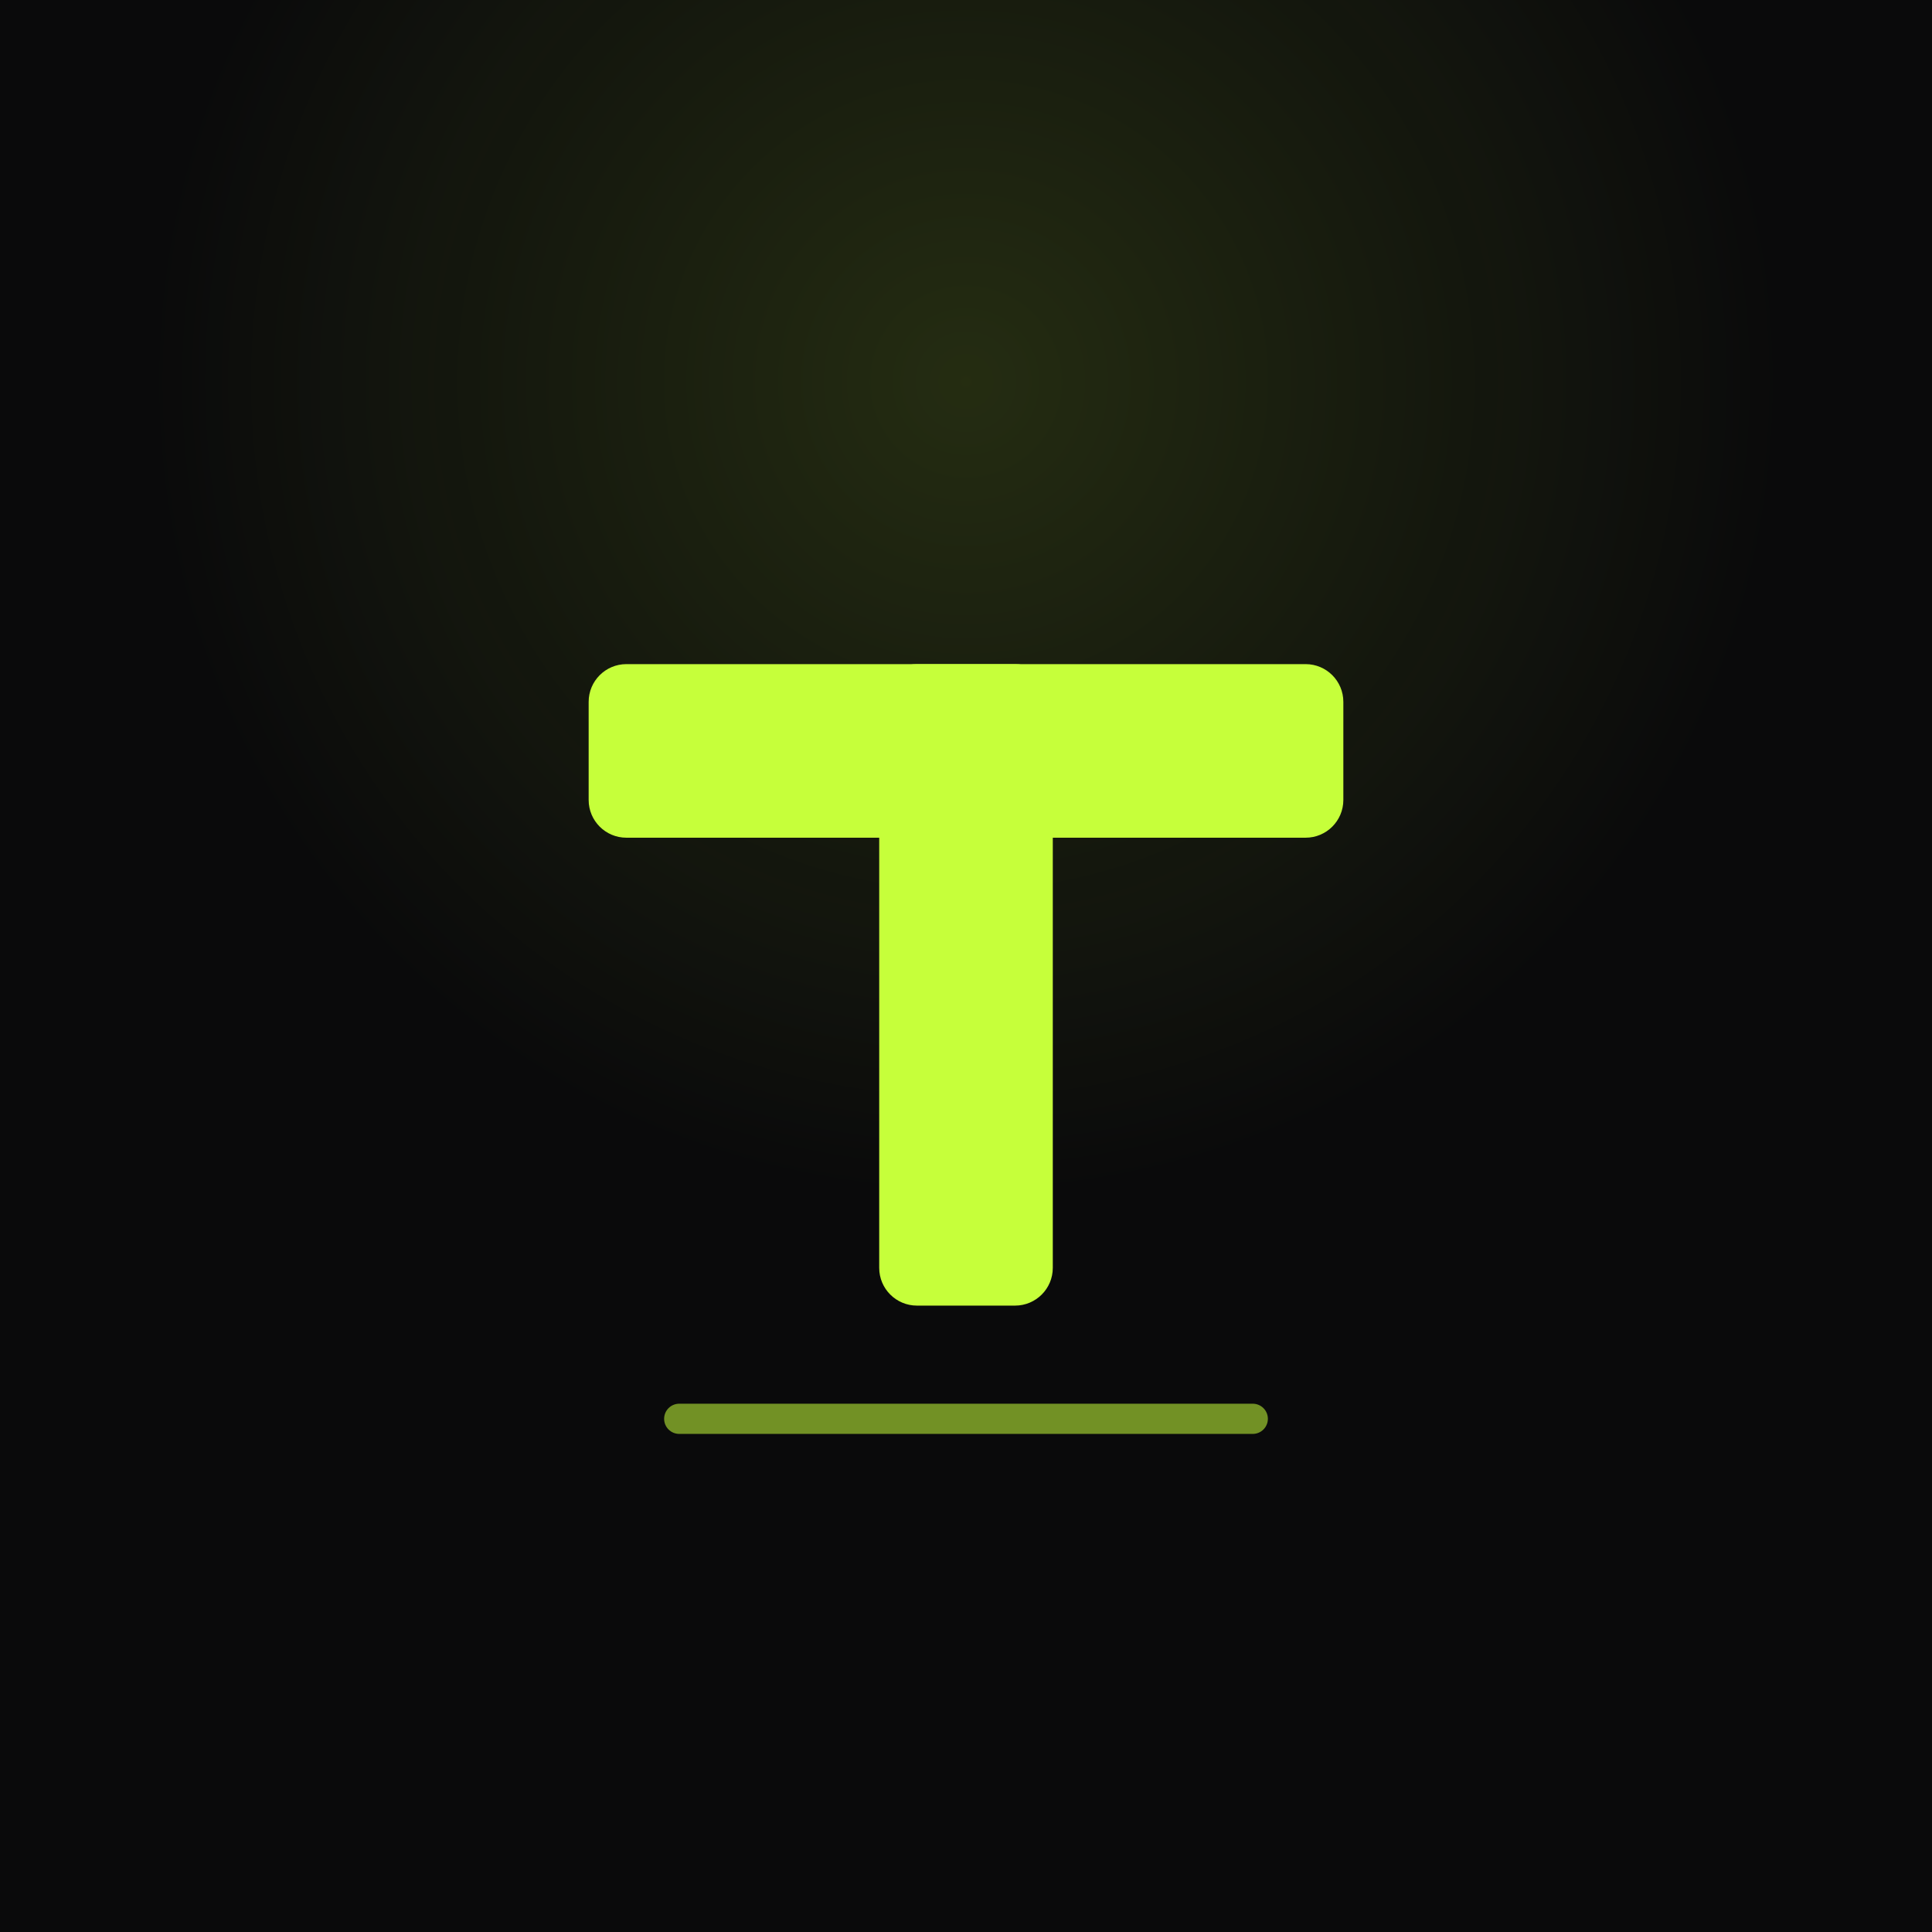
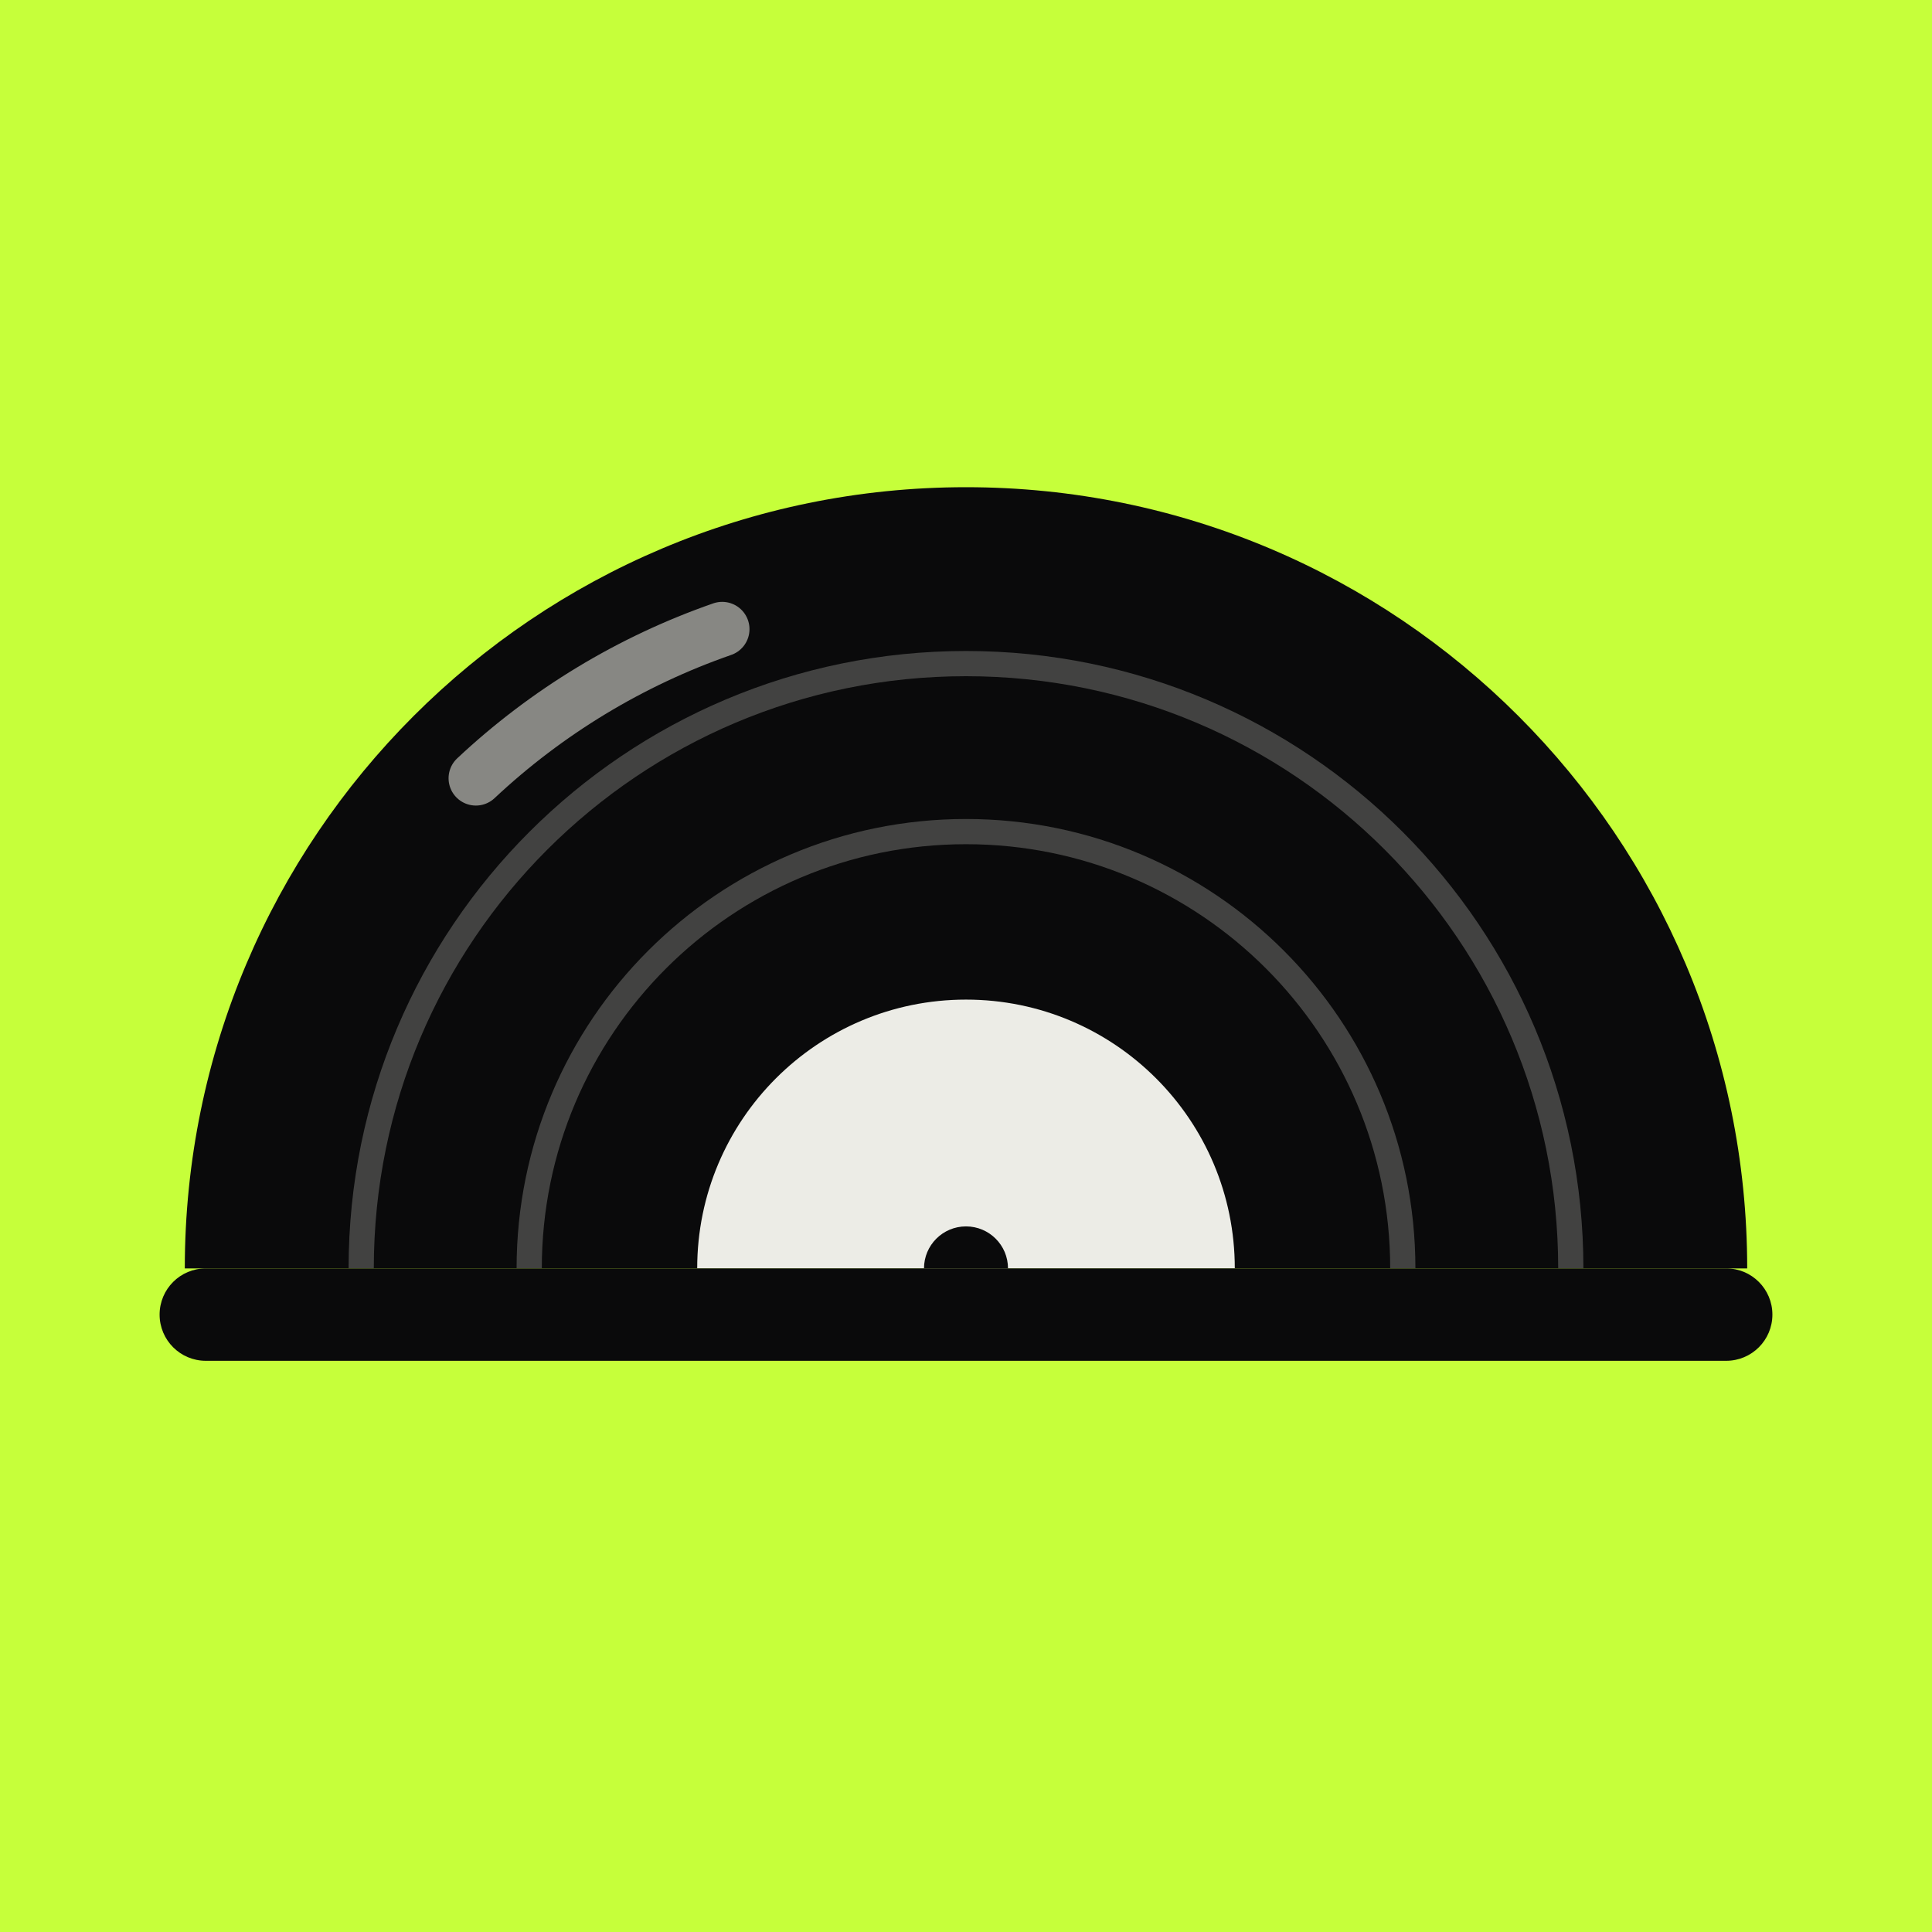
- <svg xmlns="http://www.w3.org/2000/svg" viewBox="0 0 512 512">
-   <defs>
-     <radialGradient id="glowm" cx="50%" cy="20%" r="70%">
-       <stop offset="0%" stop-color="#c6ff3a" stop-opacity="0.14" />
-       <stop offset="60%" stop-color="#c6ff3a" stop-opacity="0" />
-     </radialGradient>
-   </defs>
-   <rect width="512" height="512" fill="#0a0a0b" />
-   <rect width="512" height="512" fill="url(#glowm)" />
-   <g fill="#c6ff3a">
-     <rect x="156" y="176" width="200" height="46" rx="10" />
-     <rect x="233" y="176" width="46" height="170" rx="10" />
+ <svg xmlns="http://www.w3.org/2000/svg" viewBox="0 0 460 460">
+   <rect width="460" height="460" rx="0" fill="#c6ff3a" />
+   <g clip-path="url(#h)">
+     <defs>
+       <clipPath id="h">
+         <rect x="0" y="50" width="460" height="252" />
+       </clipPath>
+     </defs>
+     <circle cx="230" cy="302" r="186" fill="#0a0a0b" />
+     <circle cx="230" cy="302" r="144" fill="none" stroke="rgba(236,236,230,.25)" stroke-width="6" />
+     <circle cx="230" cy="302" r="104" fill="none" stroke="rgba(236,236,230,.25)" stroke-width="6" />
+     <path d="M 230 302 m -116.7 -116.7 a 165 165 0 0 1 58.65 -35.5" fill="none" stroke="rgba(236,236,230,.55)" stroke-width="13" stroke-linecap="round" />
+     <circle cx="230" cy="302" r="64" fill="#ececE6" />
+     <circle cx="230" cy="302" r="10" fill="#0a0a0b" />
  </g>
-   <rect x="176" y="372" width="160" height="8" rx="4" fill="#c6ff3a" fill-opacity="0.55" />
+   <rect x="38" y="302" width="384" height="22" rx="11" fill="#0a0a0b" />
</svg>
